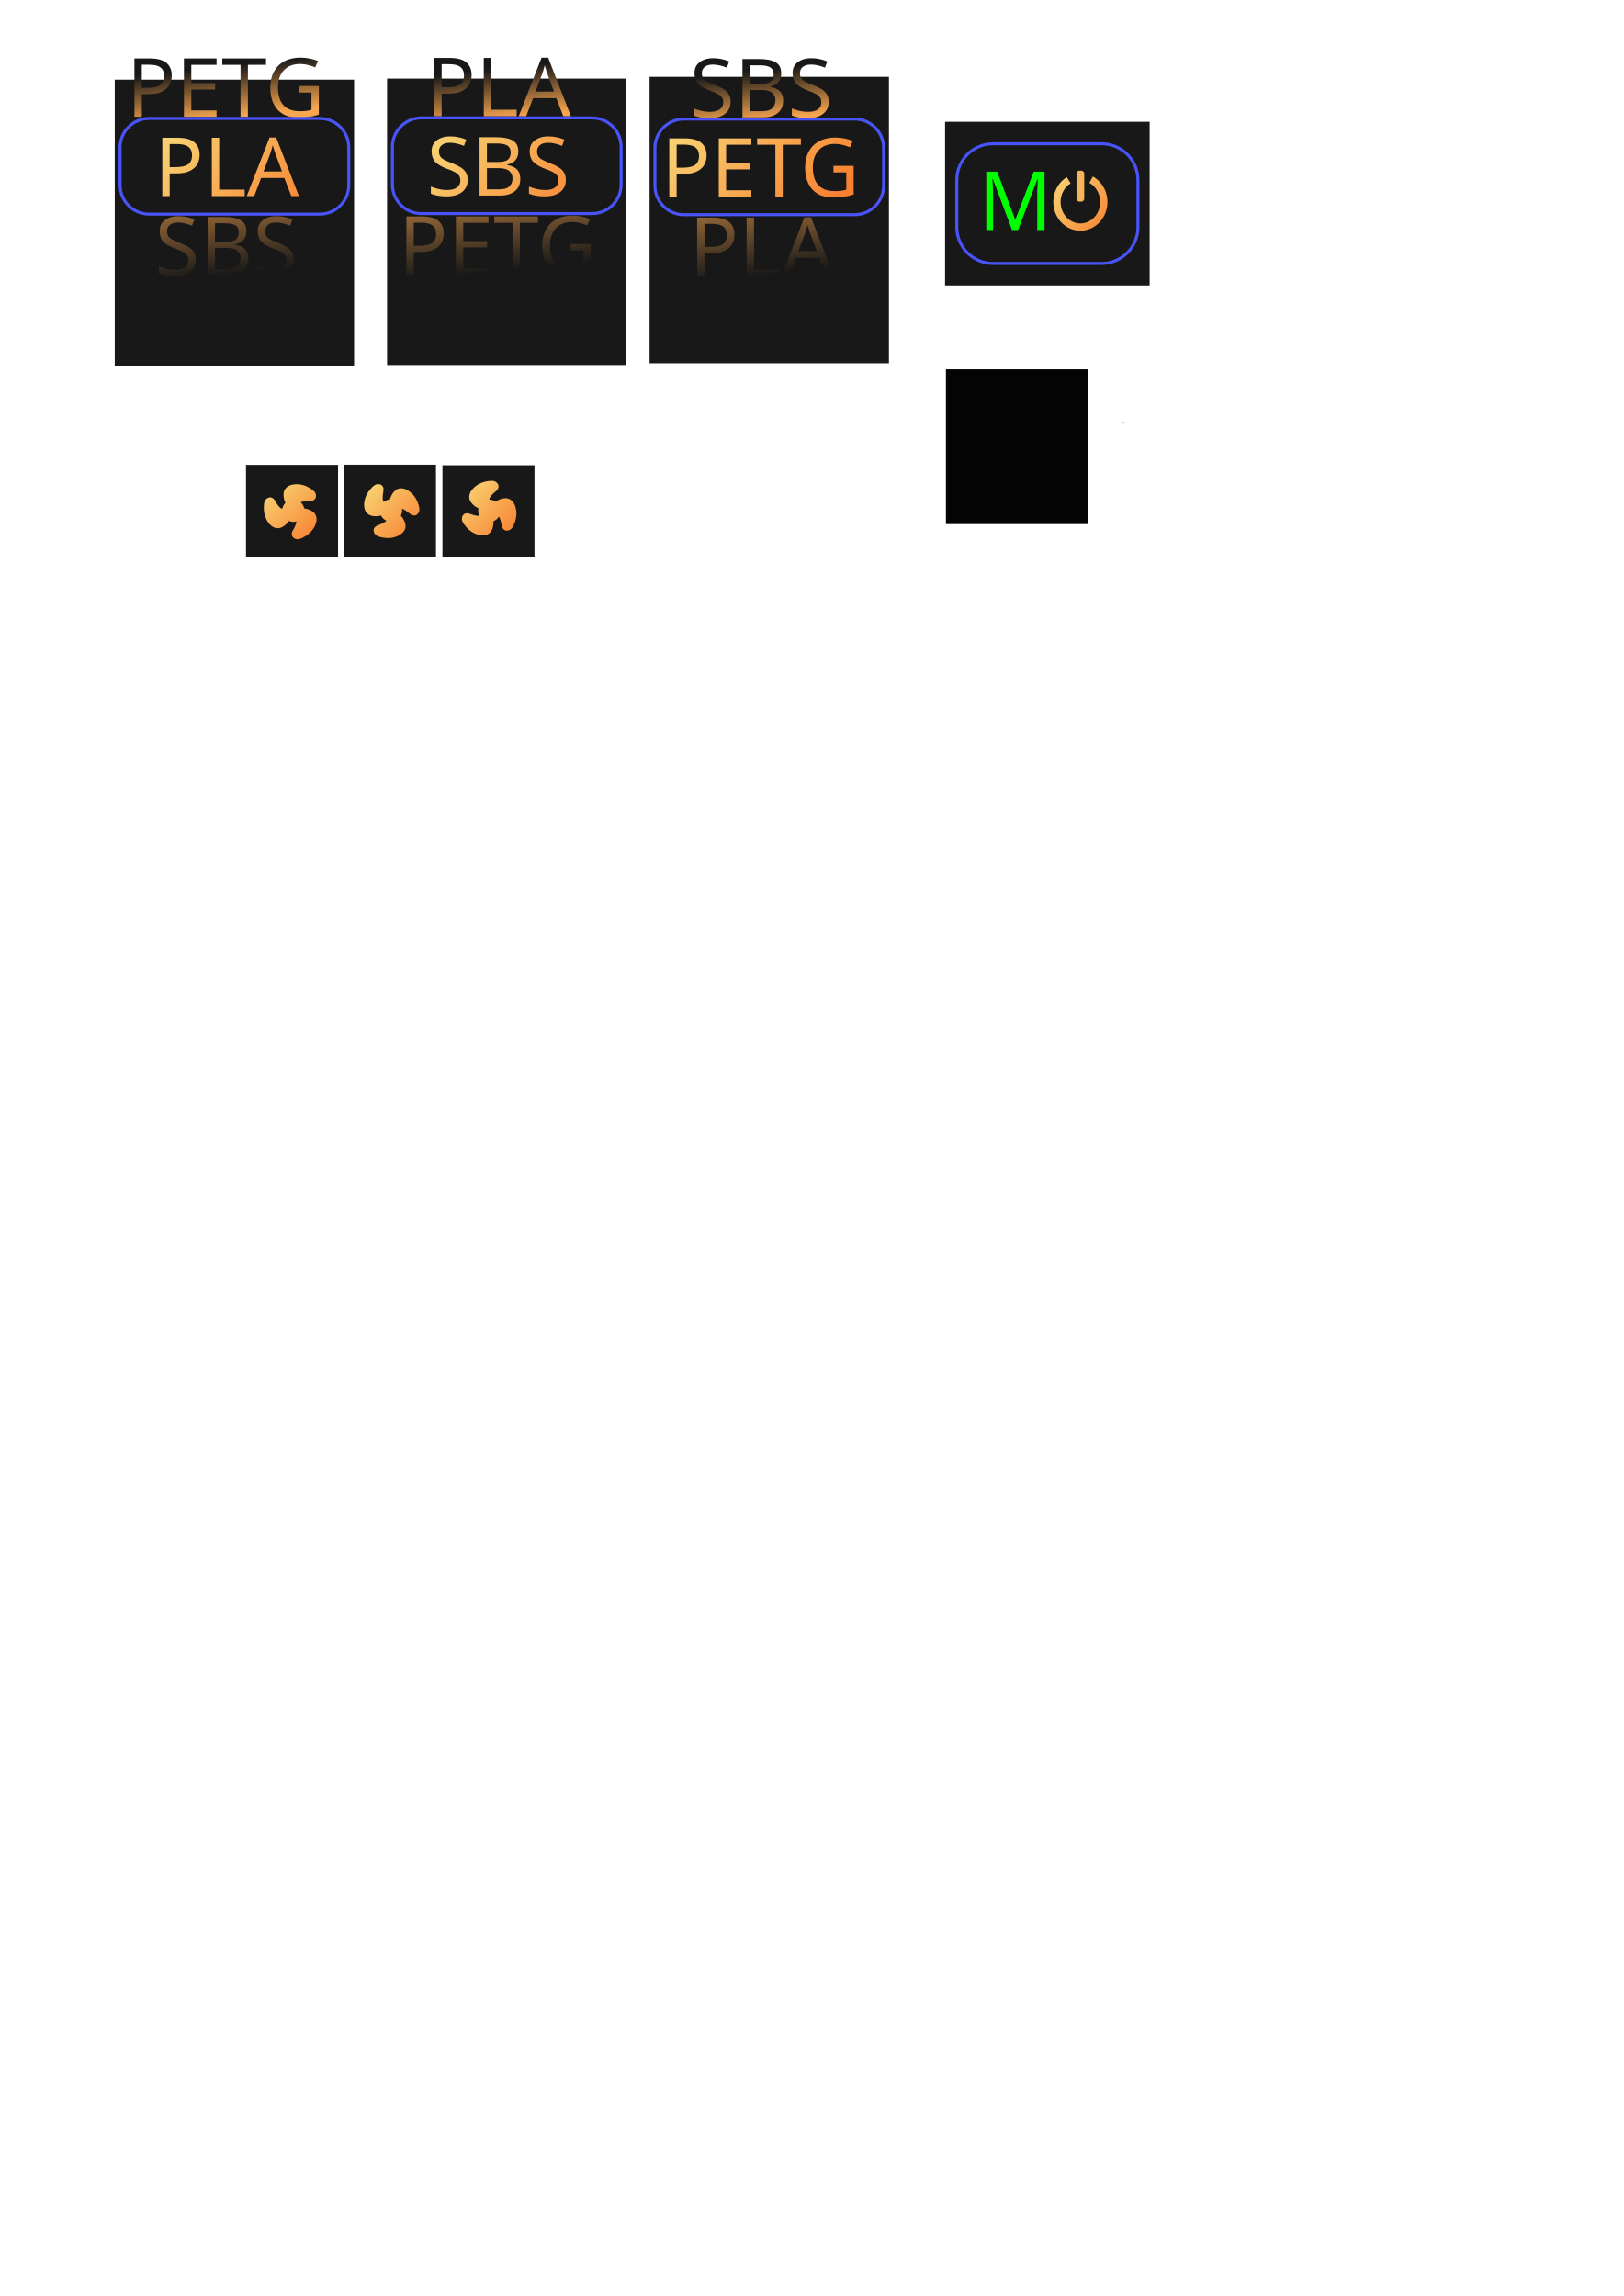
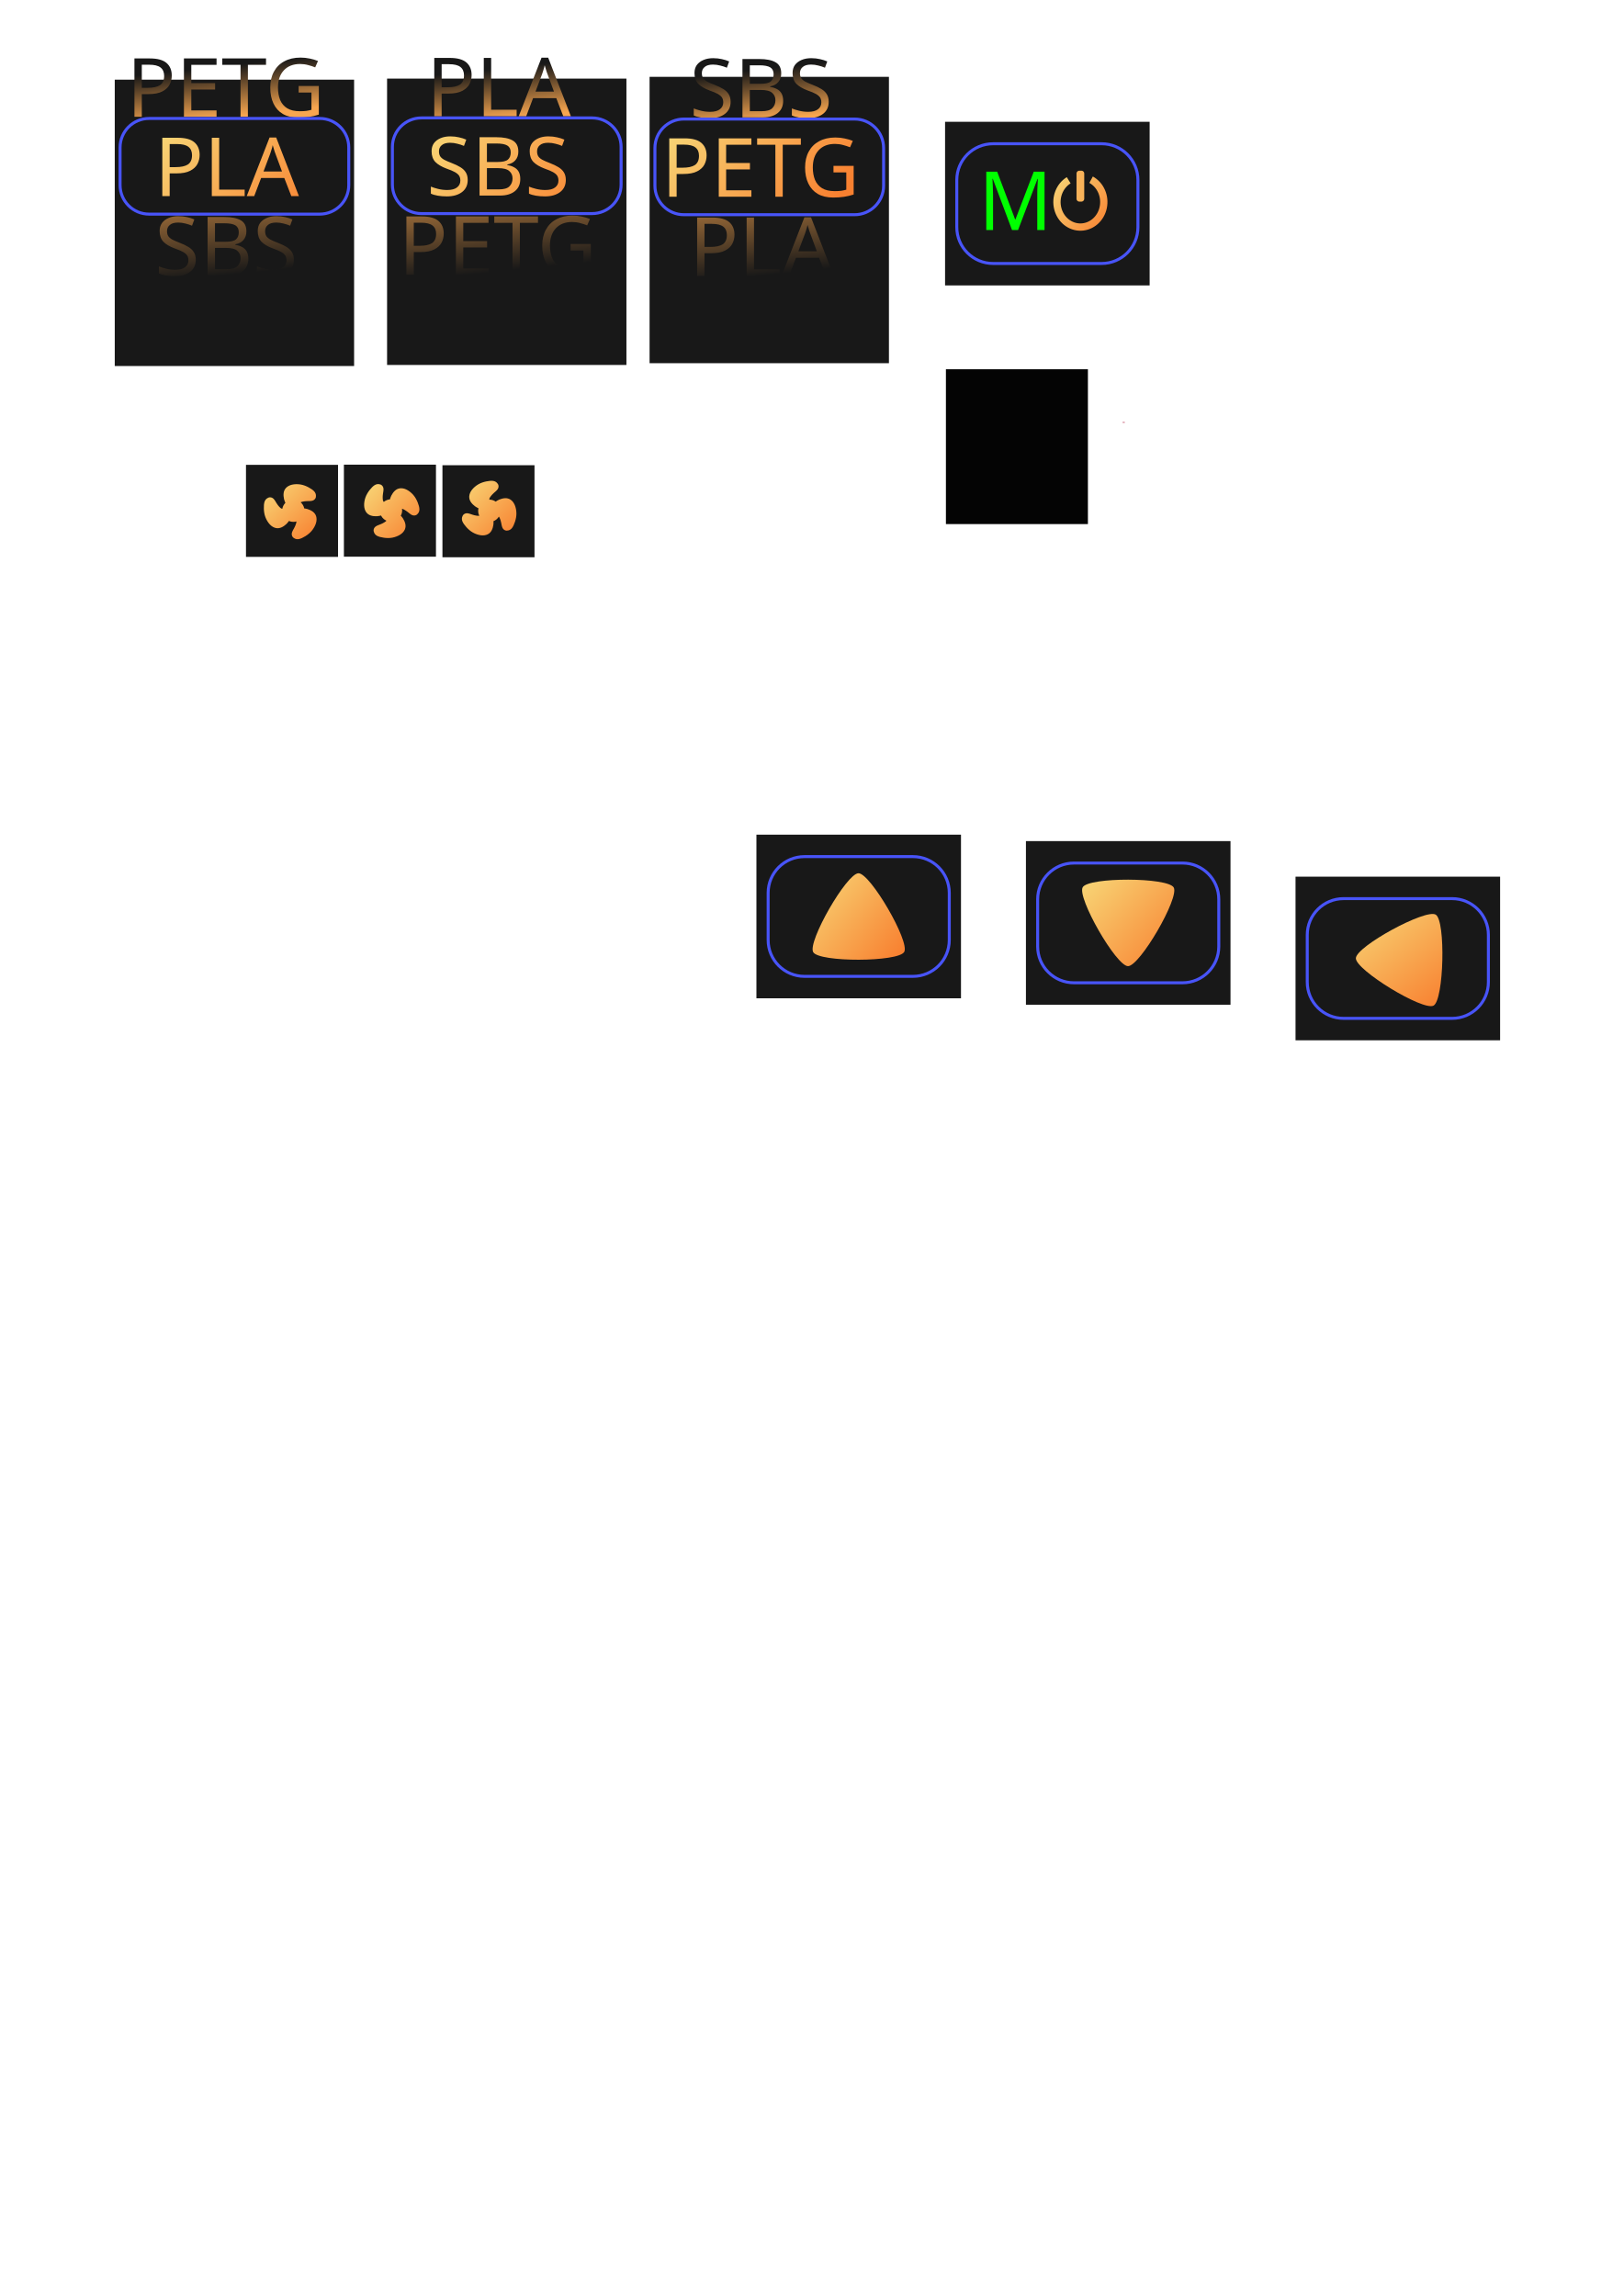
<svg xmlns="http://www.w3.org/2000/svg" xmlns:xlink="http://www.w3.org/1999/xlink" width="210mm" height="297mm" viewBox="0 0 210 297" version="1.1" id="svg3641">
  <defs id="defs3635">
    <linearGradient id="linearGradient4365">
      <stop style="stop-color:#f8a64f;stop-opacity:1" offset="0" id="stop4361" />
      <stop style="stop-color:#181818;stop-opacity:1" offset="1" id="stop4363" />
    </linearGradient>
    <linearGradient xlink:href="#linearGradient853-5-0" id="linearGradient4268" gradientUnits="userSpaceOnUse" gradientTransform="matrix(0.8158387,0,0,0.8967667,5.120634,29.82426)" x1="8.461" y1="282.228" x2="17.077" y2="289.934" />
    <linearGradient id="linearGradient853-5-0">
      <stop style="stop-color:#f8d878;stop-opacity:1" offset="0" id="stop849" />
      <stop style="stop-color:#f88030;stop-opacity:1" offset="1" id="stop851" />
    </linearGradient>
    <linearGradient xlink:href="#linearGradient853-5-0" id="linearGradient4265" x1="23.245" y1="15.141" x2="40.373" y2="29.976" gradientUnits="userSpaceOnUse" gradientTransform="translate(-1.300744,6.269837)" />
    <linearGradient xlink:href="#linearGradient4365" id="linearGradient4265-0-8" x1="33.734" y1="25.724" x2="33.002" y2="19.11" gradientUnits="userSpaceOnUse" gradientTransform="translate(-4.905175,-3.990505)" />
    <linearGradient xlink:href="#linearGradient4365" id="linearGradient4371" gradientUnits="userSpaceOnUse" gradientTransform="translate(-1.254236,16.51985)" x1="28.631" y1="10.038" x2="30.262" y2="25.63" />
    <linearGradient xlink:href="#linearGradient853-5-0" id="linearGradient4526" gradientUnits="userSpaceOnUse" gradientTransform="translate(-1.300744,6.269837)" x1="23.245" y1="15.141" x2="40.373" y2="29.976" />
    <linearGradient xlink:href="#linearGradient4365" id="linearGradient4528" gradientUnits="userSpaceOnUse" gradientTransform="translate(30.26925,16.38149)" x1="28.631" y1="10.038" x2="30.262" y2="25.63" />
    <linearGradient xlink:href="#linearGradient4365" id="linearGradient4530" gradientUnits="userSpaceOnUse" gradientTransform="translate(-1.347252,-3.990505)" x1="33.734" y1="25.724" x2="33.002" y2="19.11" />
    <linearGradient xlink:href="#linearGradient853-5-0" id="linearGradient4671" gradientUnits="userSpaceOnUse" gradientTransform="translate(-4.905175,6.269837)" x1="23.245" y1="15.141" x2="40.373" y2="29.976" />
    <linearGradient xlink:href="#linearGradient4365" id="linearGradient4673" gradientUnits="userSpaceOnUse" gradientTransform="translate(-1.300744,16.51985)" x1="28.631" y1="10.038" x2="30.262" y2="25.63" />
    <linearGradient xlink:href="#linearGradient4365" id="linearGradient4675" gradientUnits="userSpaceOnUse" gradientTransform="translate(-1.254235,-3.990505)" x1="33.734" y1="25.724" x2="33.002" y2="19.11" />
    <linearGradient xlink:href="#linearGradient853-5-0" id="linearGradient4700" gradientUnits="userSpaceOnUse" gradientTransform="translate(-4.905175,6.269837)" x1="23.245" y1="15.141" x2="40.373" y2="29.976" />
    <filter style="color-interpolation-filters:sRGB" id="filter9744" x="-0.029" width="1.057" y="-0.021" height="1.041">
      <feGaussianBlur stdDeviation="0.063" id="feGaussianBlur9746" />
    </filter>
    <clipPath clipPathUnits="userSpaceOnUse" id="clipPath9785">
      <rect clip-path="none" y="45.885" x="127.04" height="7.303" width="5.278" id="rect9787" style="fill:#d58798;fill-opacity:0.984;fill-rule:evenodd;stroke:none;stroke-width:1.165;stroke-linejoin:round;stroke-miterlimit:4;stroke-dasharray:none;stroke-dashoffset:0;stroke-opacity:1;filter:url(#filter9744)" />
    </clipPath>
    <linearGradient xlink:href="#linearGradient853-5-0" id="linearGradient9789" gradientUnits="userSpaceOnUse" gradientTransform="translate(33.92019,6.131476)" x1="23.245" y1="15.141" x2="40.373" y2="29.976" />
    <linearGradient xlink:href="#linearGradient4365" id="linearGradient9791" gradientUnits="userSpaceOnUse" gradientTransform="translate(33.87368,-4.128866)" x1="33.734" y1="25.724" x2="33.002" y2="19.11" />
    <linearGradient xlink:href="#linearGradient853-5-0" id="linearGradient9851" gradientUnits="userSpaceOnUse" gradientTransform="translate(-1.300744,6.269837)" x1="23.245" y1="15.141" x2="40.373" y2="29.976" />
    <linearGradient xlink:href="#linearGradient4365" id="linearGradient9853" gradientUnits="userSpaceOnUse" gradientTransform="translate(-1.254236,16.51985)" x1="28.631" y1="10.038" x2="30.262" y2="25.63" />
    <linearGradient xlink:href="#linearGradient4365" id="linearGradient9855" gradientUnits="userSpaceOnUse" gradientTransform="translate(-4.905175,-3.990505)" x1="33.734" y1="25.724" x2="33.002" y2="19.11" />
    <linearGradient xlink:href="#linearGradient853-5-0" id="linearGradient1686" gradientUnits="userSpaceOnUse" x1="55.229" y1="46.296" x2="62.791" y2="54.168" gradientTransform="translate(-20.82812,9.061051)" />
    <linearGradient xlink:href="#linearGradient853-5-0" id="linearGradient1705" x1="188.165" y1="196.727" x2="213.369" y2="222.961" gradientUnits="userSpaceOnUse" gradientTransform="matrix(0.3000624,0,0,0.3000624,-22.06054,-3.673123)" />
    <linearGradient xlink:href="#linearGradient853-5-0" id="linearGradient1708" gradientUnits="userSpaceOnUse" gradientTransform="matrix(0.2645833,0,0,0.2645833,-15.89451,10.52524)" x1="188.165" y1="196.727" x2="213.369" y2="222.961" />
    <linearGradient xlink:href="#linearGradient853-5-0" id="linearGradient1710" gradientUnits="userSpaceOnUse" gradientTransform="matrix(0.8817609,0,0,0.8817609,-14.8078,21.75374)" x1="55.229" y1="46.296" x2="62.791" y2="54.168" />
    <linearGradient xlink:href="#linearGradient853-5-0" id="linearGradient1708-1" gradientUnits="userSpaceOnUse" gradientTransform="matrix(0.2026826,0.1700709,-0.1700709,0.2026826,45.10134,-10.94266)" x1="184.581" y1="207.761" x2="221.41" y2="210.863" />
    <linearGradient xlink:href="#linearGradient853-5-0" id="linearGradient1710-8" gradientUnits="userSpaceOnUse" gradientTransform="matrix(0.675468,0.566785,-0.566785,0.675468,38.71627,-1.642605)" x1="54.153" y1="49.607" x2="65.204" y2="50.538" />
    <linearGradient xlink:href="#linearGradient853-5-0" id="linearGradient1854" gradientUnits="userSpaceOnUse" gradientTransform="matrix(0.2026826,0.1700709,-0.1700709,0.2026826,45.15709,-10.81884)" x1="183.794" y1="207.886" x2="221.62" y2="210.687" />
    <linearGradient xlink:href="#linearGradient853-5-0" id="linearGradient1856" gradientUnits="userSpaceOnUse" gradientTransform="matrix(0.675468,0.566785,-0.566785,0.675468,38.77201,-1.518795)" x1="53.917" y1="49.645" x2="65.267" y2="50.485" />
    <linearGradient xlink:href="#linearGradient853-5-0" id="linearGradient1854-0" gradientUnits="userSpaceOnUse" gradientTransform="matrix(0.04594441,0.2605637,-0.2605637,0.04594441,108.5424,3.726827)" x1="185.675" y1="220.291" x2="216.428" y2="198.526" />
    <linearGradient xlink:href="#linearGradient853-5-0" id="linearGradient1856-8" gradientUnits="userSpaceOnUse" gradientTransform="matrix(0.1531162,0.8683649,-0.8683649,0.1531162,97.67321,6.746828)" x1="54.482" y1="53.367" x2="63.71" y2="46.836" />
+     <linearGradient xlink:href="#linearGradient853-5-0" id="linearGradient2012" x1="104.535" y1="112.826" x2="116.946" y2="123.136" gradientUnits="userSpaceOnUse" />
+     <linearGradient xlink:href="#linearGradient853-5-0" id="linearGradient2051" gradientUnits="userSpaceOnUse" x1="104.74" y1="124.38" x2="117.253" y2="112.808" />
+     <linearGradient xlink:href="#linearGradient853-5-0" id="linearGradient2051-7" gradientUnits="userSpaceOnUse" x1="108.749" y1="129.309" x2="111.477" y2="112.275" />
+     <linearGradient xlink:href="#linearGradient853-5-0" id="linearGradient2091" gradientUnits="userSpaceOnUse" x1="108.749" y1="129.309" x2="111.477" y2="112.275" />
  </defs>
  <g id="layer1">
    <g id="g4539" transform="translate(69.12339,3.181411)">
      <rect y="12.573" x="53.106" height="21.167" width="26.458" id="rect835" style="fill:#181818;fill-opacity:1;fill-rule:evenodd;stroke:none;stroke-width:0.159;stroke-linejoin:round;stroke-miterlimit:4;stroke-dasharray:none;stroke-dashoffset:0;stroke-opacity:1" />
      <rect ry="4.697" y="15.412" x="54.622" height="15.489" width="23.427" id="rect837" style="fill:none;fill-opacity:1;fill-rule:evenodd;stroke:#4854f8;stroke-width:0.386;stroke-linejoin:round;stroke-miterlimit:4;stroke-dasharray:none;stroke-dashoffset:0;stroke-opacity:1" />
      <text id="text4260" y="26.571" x="57.407" style="font-style:normal;font-weight:normal;font-size:10.583px;line-height:125%;font-family:sans-serif;letter-spacing:0px;word-spacing:0px;fill:#00ff00;fill-opacity:1;stroke:none;stroke-width:0.265px;stroke-linecap:butt;stroke-linejoin:miter;stroke-opacity:1" xml:space="preserve">
        <tspan style="fill:#00ff00;fill-opacity:1;stroke-width:0.265px" y="26.571" x="57.407" id="tspan4258">M</tspan>
      </text>
      <g transform="translate(55.10566,-263.2604)" id="g4266">
        <path style="fill:#181818;fill-opacity:1;fill-rule:evenodd;stroke:url(#linearGradient4268);stroke-width:0.943;stroke-linejoin:round;stroke-miterlimit:4;stroke-dasharray:none;stroke-dashoffset:0;stroke-opacity:1" id="path3613" d="m 16.886,283.323 a 3.029,3.244 0 0 1 1.568,3.611 3.029,3.244 0 0 1 -2.881,2.518 3.029,3.244 0 0 1 -2.989,-2.369 3.029,3.244 0 0 1 1.407,-3.686" />
        <rect style="fill:#181818;fill-opacity:1;fill-rule:evenodd;stroke:#f8b259;stroke-width:0.733;stroke-linejoin:round;stroke-miterlimit:4;stroke-dasharray:none;stroke-dashoffset:0;stroke-opacity:1" id="rect4262" width="0.267" height="3.267" x="15.367" y="282.524" />
      </g>
    </g>
    <rect style="fill:#181818;fill-opacity:1;fill-rule:evenodd;stroke:none;stroke-width:0.682;stroke-linejoin:round;stroke-miterlimit:4;stroke-dasharray:none;stroke-dashoffset:0;stroke-opacity:1" id="rect4186" width="30.956" height="37.042" x="14.841" y="10.305" ry="0" />
    <g id="g9872" transform="translate(0,-6.514447)">
      <text id="text4200" y="31.883" x="19.96" style="font-style:normal;font-weight:normal;font-size:10.583px;line-height:125%;font-family:sans-serif;letter-spacing:0px;word-spacing:0px;fill:url(#linearGradient9851);fill-opacity:1;stroke:none;stroke-width:0.265px;stroke-linecap:butt;stroke-linejoin:miter;stroke-opacity:1" xml:space="preserve">
        <tspan style="fill:url(#linearGradient9851);fill-opacity:1;stroke-width:0.265px" y="31.883" x="19.96" id="tspan4198">PLA</tspan>
      </text>
      <text id="text4200-6" y="42.133" x="20.007" style="font-style:normal;font-weight:normal;font-size:10.583px;line-height:125%;font-family:sans-serif;letter-spacing:0px;word-spacing:0px;fill:url(#linearGradient9853);fill-opacity:1;stroke:none;stroke-width:0.265px;stroke-linecap:butt;stroke-linejoin:miter;stroke-opacity:1" xml:space="preserve">
        <tspan style="fill:url(#linearGradient9853);fill-opacity:1;stroke-width:0.265px" y="42.133" x="20.007" id="tspan4198-3">SBS</tspan>
      </text>
      <text id="text4200-6-1" y="21.623" x="16.356" style="font-style:normal;font-weight:normal;font-size:10.583px;line-height:125%;font-family:sans-serif;letter-spacing:0px;word-spacing:0px;fill:url(#linearGradient9855);fill-opacity:1;stroke:none;stroke-width:0.265px;stroke-linecap:butt;stroke-linejoin:miter;stroke-opacity:1" xml:space="preserve">
        <tspan style="fill:url(#linearGradient9855);fill-opacity:1;stroke-width:0.265px" y="21.623" x="16.356" id="tspan4198-3-1">PETG</tspan>
      </text>
      <rect ry="3.753" y="21.838" x="15.53" height="12.375" width="29.578" id="rect837-3" style="fill:none;fill-opacity:1;fill-rule:evenodd;stroke:#4854f8;stroke-width:0.388;stroke-linejoin:round;stroke-miterlimit:4;stroke-dasharray:none;stroke-dashoffset:0;stroke-opacity:1" />
    </g>
    <rect style="fill:#181818;fill-opacity:1;fill-rule:evenodd;stroke:none;stroke-width:0.682;stroke-linejoin:round;stroke-miterlimit:4;stroke-dasharray:none;stroke-dashoffset:0;stroke-opacity:1" id="rect4186-5" width="30.956" height="37.042" x="50.062" y="10.167" ry="0" />
    <g id="g9849" transform="translate(-1.9073486e-6,-6.445848)">
      <text id="text4200-0" y="31.745" x="55.181" style="font-style:normal;font-weight:normal;font-size:10.583px;line-height:125%;font-family:sans-serif;letter-spacing:0px;word-spacing:0px;fill:url(#linearGradient9789);fill-opacity:1;stroke:none;stroke-width:0.265px;stroke-linecap:butt;stroke-linejoin:miter;stroke-opacity:1" xml:space="preserve">
        <tspan style="fill:url(#linearGradient9789);fill-opacity:1;stroke-width:0.265px" y="31.745" x="55.181" id="tspan4198-8">SBS</tspan>
      </text>
      <text id="text4200-6-3" y="41.995" x="51.53" style="font-style:normal;font-weight:normal;font-size:10.583px;line-height:125%;font-family:sans-serif;letter-spacing:0px;word-spacing:0px;fill:url(#linearGradient4528);fill-opacity:1;stroke:none;stroke-width:0.265px;stroke-linecap:butt;stroke-linejoin:miter;stroke-opacity:1" xml:space="preserve">
        <tspan style="fill:url(#linearGradient4528);fill-opacity:1;stroke-width:0.265px" y="41.995" x="51.53" id="tspan4198-3-5">PETG</tspan>
      </text>
      <text id="text4200-6-1-6" y="21.484" x="55.135" style="font-style:normal;font-weight:normal;font-size:10.583px;line-height:125%;font-family:sans-serif;letter-spacing:0px;word-spacing:0px;fill:url(#linearGradient9791);fill-opacity:1;stroke:none;stroke-width:0.265px;stroke-linecap:butt;stroke-linejoin:miter;stroke-opacity:1" xml:space="preserve">
        <tspan style="fill:url(#linearGradient9791);fill-opacity:1;stroke-width:0.265px" y="21.484" x="55.135" id="tspan4198-3-1-5">PLA</tspan>
      </text>
      <rect ry="3.753" y="21.699" x="50.751" height="12.375" width="29.578" id="rect837-3-9" style="fill:none;fill-opacity:1;fill-rule:evenodd;stroke:#4854f8;stroke-width:0.388;stroke-linejoin:round;stroke-miterlimit:4;stroke-dasharray:none;stroke-dashoffset:0;stroke-opacity:1" />
    </g>
    <rect mask="none" style="fill:#181818;fill-opacity:1;fill-rule:evenodd;stroke:none;stroke-width:0.682;stroke-linejoin:round;stroke-miterlimit:4;stroke-dasharray:none;stroke-dashoffset:0;stroke-opacity:1" id="petg" width="30.956" height="37.042" x="84.013" y="9.939" ry="0" />
    <g mask="none" transform="translate(69.17244,-6.439516)" id="g4694">
      <text id="text4200-0-6" y="31.883" x="16.356" style="font-style:normal;font-weight:normal;font-size:10.583px;line-height:125%;font-family:sans-serif;letter-spacing:0px;word-spacing:0px;fill:url(#linearGradient4700);fill-opacity:1;stroke:none;stroke-width:0.265px;stroke-linecap:butt;stroke-linejoin:miter;stroke-opacity:1" xml:space="preserve">
        <tspan style="fill:url(#linearGradient4700);fill-opacity:1;stroke-width:0.265px" y="31.883" x="16.356" id="tspan4198-8-5">PETG</tspan>
      </text>
      <text id="text4200-6-3-0" y="42.133" x="19.96" style="font-style:normal;font-weight:normal;font-size:10.583px;line-height:125%;font-family:sans-serif;letter-spacing:0px;word-spacing:0px;fill:url(#linearGradient4673);fill-opacity:1;stroke:none;stroke-width:0.265px;stroke-linecap:butt;stroke-linejoin:miter;stroke-opacity:1" xml:space="preserve">
        <tspan style="fill:url(#linearGradient4673);fill-opacity:1;stroke-width:0.265px" y="42.133" x="19.96" id="tspan4198-3-5-8">PLA</tspan>
      </text>
      <text id="text4200-6-1-6-1" y="21.623" x="20.007" style="font-style:normal;font-weight:normal;font-size:10.583px;line-height:125%;font-family:sans-serif;letter-spacing:0px;word-spacing:0px;fill:url(#linearGradient4675);fill-opacity:1;stroke:none;stroke-width:0.265px;stroke-linecap:butt;stroke-linejoin:miter;stroke-opacity:1" xml:space="preserve">
        <tspan style="fill:url(#linearGradient4675);fill-opacity:1;stroke-width:0.265px" y="21.623" x="20.007" id="tspan4198-3-1-5-2">SBS</tspan>
      </text>
      <rect ry="3.753" y="21.838" x="15.53" height="12.375" width="29.578" id="rect837-3-9-2" style="fill:none;fill-opacity:1;fill-rule:evenodd;stroke:#4854f8;stroke-width:0.388;stroke-linejoin:round;stroke-miterlimit:4;stroke-dasharray:none;stroke-dashoffset:0;stroke-opacity:1" />
    </g>
    <g id="g9771">
      <g transform="translate(2.458363)" clip-path="none" id="g9736">
        <g id="g9734">
          <rect style="fill:#000000;fill-opacity:0.984;fill-rule:evenodd;stroke:none;stroke-width:1.165;stroke-linejoin:round;stroke-miterlimit:4;stroke-dasharray:none;stroke-dashoffset:0;stroke-opacity:1" id="rect9731" width="18.365" height="20.028" x="119.881" y="47.765" />
        </g>
      </g>
      <rect y="54.562" x="145.188" height="0.145" width="0.289" id="rect9759" style="fill:#d58798;fill-opacity:0.984;fill-rule:evenodd;stroke:none;stroke-width:1.165;stroke-linejoin:round;stroke-miterlimit:4;stroke-dasharray:none;stroke-dashoffset:0;stroke-opacity:1" />
    </g>
    <g id="fan_state0" transform="translate(0.2892192,0.1446096)">
      <rect ry="0" y="59.985" x="31.525" height="11.906" width="11.906" id="rect1507" style="fill:#181818;fill-opacity:1;fill-rule:evenodd;stroke:none;stroke-width:1.165;stroke-linejoin:round;stroke-miterlimit:4;stroke-dasharray:none;stroke-dashoffset:0;stroke-opacity:1" />
      <path style="fill:url(#linearGradient1708);fill-opacity:1;fill-rule:evenodd;stroke:url(#linearGradient1710);stroke-width:0.026;stroke-linecap:butt;stroke-linejoin:miter;stroke-miterlimit:4;stroke-dasharray:none;stroke-opacity:0" d="m 38.02,62.487 c -0.193,0.004 -0.381,0.026 -0.549,0.066 -0.336,0.08 -0.593,0.231 -0.769,0.418 -0.177,0.187 -0.273,0.41 -0.307,0.666 -0.034,0.256 -0.004,0.547 0.05,0.776 0.055,0.229 0.135,0.397 0.175,0.481 6.72e-4,0.001 0.003,0.004 0.003,0.005 a 1.446,1.446 0 0 0 -0.398,0.767 c -0.02,-0.003 -0.041,-0.004 -0.059,-0.009 -0.148,-0.041 -0.268,-0.165 -0.377,-0.291 -0.109,-0.126 -0.208,-0.254 -0.318,-0.433 -0.111,-0.179 -0.233,-0.408 -0.376,-0.55 -0.142,-0.141 -0.303,-0.194 -0.446,-0.196 -0.143,-0.003 -0.266,0.044 -0.392,0.132 -0.127,0.088 -0.256,0.216 -0.333,0.445 -0.077,0.229 -0.101,0.557 -0.088,0.902 0.012,0.345 0.06,0.705 0.192,1.064 0.132,0.359 0.347,0.714 0.584,0.966 0.237,0.251 0.497,0.398 0.747,0.457 0.25,0.059 0.492,0.032 0.731,-0.067 0.239,-0.099 0.475,-0.27 0.646,-0.431 0.171,-0.162 0.277,-0.315 0.33,-0.392 0.003,-0.004 0.007,-0.014 0.01,-0.018 a 1.446,1.446 0 0 0 0.573,0.119 1.446,1.446 0 0 0 0.402,-0.058 c 0.001,0.118 -0.036,0.243 -0.078,0.363 -0.055,0.158 -0.116,0.307 -0.216,0.492 -0.1,0.185 -0.237,0.406 -0.288,0.6 -0.051,0.194 -0.016,0.359 0.053,0.484 0.069,0.125 0.171,0.208 0.311,0.274 0.139,0.066 0.315,0.114 0.551,0.066 0.236,-0.048 0.533,-0.192 0.826,-0.375 0.292,-0.183 0.58,-0.404 0.825,-0.698 0.245,-0.294 0.445,-0.658 0.544,-0.989 0.099,-0.331 0.096,-0.629 0.023,-0.875 -0.074,-0.247 -0.219,-0.442 -0.424,-0.599 -0.205,-0.157 -0.471,-0.277 -0.697,-0.345 -0.178,-0.053 -0.317,-0.07 -0.419,-0.08 a 1.446,1.446 0 0 0 -0.466,-0.796 c 0.093,-0.044 0.199,-0.071 0.305,-0.091 0.164,-0.032 0.323,-0.053 0.534,-0.059 0.21,-0.006 0.47,0.003 0.664,-0.05 0.194,-0.053 0.32,-0.166 0.393,-0.288 0.074,-0.122 0.094,-0.252 0.082,-0.406 -0.013,-0.154 -0.059,-0.33 -0.219,-0.511 -0.16,-0.181 -0.433,-0.366 -0.737,-0.528 -0.305,-0.162 -0.64,-0.3 -1.018,-0.365 -0.189,-0.033 -0.387,-0.047 -0.58,-0.043 z" id="path1622" />
    </g>
    <rect style="fill:#181818;fill-opacity:1;fill-rule:evenodd;stroke:none;stroke-width:1.165;stroke-linejoin:round;stroke-miterlimit:4;stroke-dasharray:none;stroke-dashoffset:0;stroke-opacity:1" id="fan_state1" width="11.906" height="11.906" x="44.479" y="60.105" ry="0" />
    <path id="path1622-3" d="m 53.057,63.642 c -0.15,-0.121 -0.308,-0.225 -0.463,-0.302 -0.309,-0.155 -0.603,-0.204 -0.858,-0.174 -0.256,0.03 -0.473,0.138 -0.663,0.313 -0.191,0.175 -0.355,0.416 -0.461,0.627 -0.105,0.211 -0.152,0.391 -0.175,0.481 -3.85e-4,0.002 -5.27e-4,0.004 -9.68e-4,0.006 a 1.446,1.446 0 0 0 -0.798,0.332 c -0.013,-0.015 -0.029,-0.029 -0.04,-0.045 -0.087,-0.127 -0.099,-0.299 -0.102,-0.466 -0.003,-0.167 0.004,-0.328 0.035,-0.536 0.03,-0.208 0.084,-0.463 0.066,-0.663 -0.018,-0.2 -0.108,-0.343 -0.215,-0.437 -0.107,-0.094 -0.232,-0.137 -0.385,-0.151 -0.153,-0.014 -0.335,10e-4 -0.541,0.127 -0.206,0.126 -0.435,0.362 -0.648,0.634 -0.212,0.272 -0.407,0.579 -0.537,0.939 -0.13,0.36 -0.194,0.77 -0.173,1.115 0.02,0.345 0.125,0.624 0.278,0.831 0.153,0.206 0.356,0.341 0.603,0.418 0.247,0.078 0.537,0.099 0.773,0.085 0.235,-0.014 0.415,-0.063 0.504,-0.088 0.005,-0.001 0.014,-0.006 0.019,-0.007 a 1.446,1.446 0 0 0 0.362,0.459 1.446,1.446 0 0 0 0.345,0.214 c -0.075,0.092 -0.184,0.163 -0.293,0.228 -0.143,0.086 -0.286,0.16 -0.482,0.238 -0.196,0.078 -0.443,0.159 -0.607,0.275 -0.164,0.116 -0.243,0.265 -0.27,0.405 -0.027,0.14 -0.003,0.27 0.062,0.409 0.064,0.14 0.168,0.29 0.38,0.405 0.212,0.115 0.532,0.196 0.874,0.243 0.342,0.048 0.704,0.063 1.081,-0.004 0.377,-0.068 0.764,-0.218 1.053,-0.408 0.289,-0.19 0.478,-0.42 0.58,-0.656 0.102,-0.236 0.116,-0.479 0.06,-0.731 -0.056,-0.252 -0.182,-0.515 -0.312,-0.712 -0.102,-0.155 -0.198,-0.257 -0.27,-0.331 a 1.446,1.446 0 0 0 0.155,-0.909 c 0.099,0.026 0.198,0.073 0.292,0.126 0.146,0.081 0.282,0.168 0.447,0.298 0.165,0.13 0.359,0.304 0.541,0.388 0.182,0.084 0.352,0.078 0.487,0.032 0.135,-0.046 0.234,-0.133 0.323,-0.258 0.089,-0.126 0.167,-0.291 0.161,-0.532 -0.006,-0.241 -0.096,-0.558 -0.226,-0.878 C 53.889,64.662 53.721,64.341 53.474,64.048 53.35,63.902 53.208,63.763 53.057,63.642 Z" style="fill:url(#linearGradient1854);fill-opacity:1;fill-rule:evenodd;stroke:url(#linearGradient1856);stroke-width:0.026;stroke-linecap:butt;stroke-linejoin:miter;stroke-miterlimit:4;stroke-dasharray:none;stroke-opacity:0" />
    <rect style="fill:#181818;fill-opacity:1;fill-rule:evenodd;stroke:none;stroke-width:1.165;stroke-linejoin:round;stroke-miterlimit:4;stroke-dasharray:none;stroke-dashoffset:0;stroke-opacity:1" id="fan_state2" width="11.906" height="11.906" x="57.223" y="60.178" ry="0" />
    <path id="path1622-3-1" d="m 66.732,65.845 c -0.037,-0.189 -0.092,-0.37 -0.16,-0.529 -0.137,-0.317 -0.33,-0.544 -0.545,-0.685 -0.215,-0.142 -0.451,-0.198 -0.709,-0.187 -0.258,0.011 -0.54,0.091 -0.756,0.184 -0.216,0.094 -0.368,0.202 -0.443,0.256 -0.001,8.94e-4 -0.003,0.003 -0.005,0.004 A 1.446,1.446 0 0 0 63.289,64.63 c -6.86e-4,-0.02 -0.004,-0.041 -0.002,-0.06 0.015,-0.153 0.116,-0.292 0.222,-0.422 0.105,-0.13 0.214,-0.249 0.371,-0.389 0.157,-0.14 0.362,-0.301 0.476,-0.465 0.115,-0.165 0.138,-0.332 0.116,-0.473 -0.022,-0.141 -0.089,-0.254 -0.198,-0.363 -0.108,-0.109 -0.257,-0.215 -0.496,-0.25 -0.238,-0.036 -0.566,-0.002 -0.904,0.07 -0.337,0.072 -0.684,0.182 -1.014,0.374 -0.331,0.192 -0.643,0.465 -0.85,0.743 -0.206,0.277 -0.306,0.558 -0.321,0.815 -0.015,0.257 0.054,0.49 0.193,0.708 0.139,0.218 0.348,0.421 0.537,0.562 0.189,0.14 0.358,0.218 0.443,0.257 0.005,0.002 0.015,0.005 0.019,0.007 a 1.446,1.446 0 0 0 -0.018,0.585 1.446,1.446 0 0 0 0.127,0.386 c -0.116,0.022 -0.246,0.007 -0.371,-0.013 -0.165,-0.026 -0.322,-0.061 -0.522,-0.127 -0.2,-0.066 -0.441,-0.163 -0.641,-0.18 -0.2,-0.017 -0.357,0.047 -0.468,0.137 -0.111,0.09 -0.175,0.205 -0.216,0.353 -0.041,0.149 -0.058,0.33 0.031,0.554 0.088,0.224 0.282,0.492 0.513,0.748 0.231,0.256 0.499,0.501 0.831,0.692 0.332,0.19 0.725,0.324 1.069,0.364 0.343,0.04 0.636,-0.014 0.866,-0.13 0.23,-0.115 0.397,-0.292 0.516,-0.521 0.119,-0.229 0.191,-0.512 0.218,-0.746 0.021,-0.185 0.014,-0.324 0.006,-0.427 a 1.446,1.446 0 0 0 0.703,-0.597 c 0.059,0.083 0.104,0.183 0.143,0.284 0.06,0.156 0.108,0.309 0.151,0.515 0.043,0.206 0.079,0.464 0.165,0.645 0.086,0.182 0.219,0.286 0.352,0.337 0.133,0.051 0.265,0.049 0.414,0.01 0.149,-0.039 0.315,-0.115 0.465,-0.304 0.15,-0.189 0.285,-0.49 0.392,-0.818 0.106,-0.328 0.184,-0.683 0.183,-1.065 -5.56e-4,-0.191 -0.021,-0.389 -0.058,-0.579 z" style="fill:url(#linearGradient1854-0);fill-opacity:1;fill-rule:evenodd;stroke:url(#linearGradient1856-8);stroke-width:0.026;stroke-linecap:butt;stroke-linejoin:miter;stroke-miterlimit:4;stroke-dasharray:none;stroke-opacity:0" />
+     <g id="g2017">
+       <rect y="107.968" x="97.831" height="21.167" width="26.458" id="rect835-2" style="fill:#181818;fill-opacity:1;fill-rule:evenodd;stroke:none;stroke-width:0.159;stroke-linejoin:round;stroke-miterlimit:4;stroke-dasharray:none;stroke-dashoffset:0;stroke-opacity:1" />
+       <rect ry="4.697" y="110.807" x="99.347" height="15.489" width="23.427" id="rect837-5" style="fill:none;fill-opacity:1;fill-rule:evenodd;stroke:#4854f8;stroke-width:0.386;stroke-linejoin:round;stroke-miterlimit:4;stroke-dasharray:none;stroke-dashoffset:0;stroke-opacity:1" />
+       <path d="m 116.946,123.136 c -0.761,1.327 -11.001,1.355 -11.77,0.032 -0.769,-1.323 4.328,-10.205 5.858,-10.209 1.53,-0.004 6.674,8.85 5.912,10.177 z" id="path2004" style="fill:url(#linearGradient2012);fill-opacity:1;fill-rule:evenodd;stroke:#000000;stroke-width:1.101;stroke-linejoin:round;stroke-miterlimit:4;stroke-dasharray:none;stroke-dashoffset:0;stroke-opacity:0" />
+     </g>
+     <g transform="matrix(1,0,0,-1,34.8569,237.9358)" id="g2017-2">
+       <rect y="107.968" x="97.831" height="21.167" width="26.458" id="rect835-2-1" style="fill:#181818;fill-opacity:1;fill-rule:evenodd;stroke:none;stroke-width:0.159;stroke-linejoin:round;stroke-miterlimit:4;stroke-dasharray:none;stroke-dashoffset:0;stroke-opacity:1" />
+       <rect ry="4.697" y="110.807" x="99.347" height="15.489" width="23.427" id="rect837-5-2" style="fill:none;fill-opacity:1;fill-rule:evenodd;stroke:#4854f8;stroke-width:0.386;stroke-linejoin:round;stroke-miterlimit:4;stroke-dasharray:none;stroke-dashoffset:0;stroke-opacity:1" />
+       <path d="m 116.946,123.136 c -0.761,1.327 -11.001,1.355 -11.77,0.032 -0.769,-1.323 4.328,-10.205 5.858,-10.209 1.53,-0.004 6.674,8.85 5.912,10.177 z" id="path2004-0" style="fill:url(#linearGradient2051);fill-opacity:1;fill-rule:evenodd;stroke:#000000;stroke-width:1.101;stroke-linejoin:round;stroke-miterlimit:4;stroke-dasharray:none;stroke-dashoffset:0;stroke-opacity:0" />
+     </g>
+     <g transform="matrix(1,0,0,-1,69.72566,242.5373)" id="g2017-2-1">
+       <g id="g2089">
+         <rect style="fill:#181818;fill-opacity:1;fill-rule:evenodd;stroke:none;stroke-width:0.159;stroke-linejoin:round;stroke-miterlimit:4;stroke-dasharray:none;stroke-dashoffset:0;stroke-opacity:1" id="rect835-2-1-9" width="26.458" height="21.167" x="97.831" y="107.968" />
+         <rect style="fill:none;fill-opacity:1;fill-rule:evenodd;stroke:#4854f8;stroke-width:0.386;stroke-linejoin:round;stroke-miterlimit:4;stroke-dasharray:none;stroke-dashoffset:0;stroke-opacity:1" id="rect837-5-2-0" width="23.427" height="15.489" x="99.347" y="110.807" ry="4.697" />
+         <path transform="rotate(28.77204,114.3387,121.7683)" style="fill:url(#linearGradient2091);fill-opacity:1;fill-rule:evenodd;stroke:#000000;stroke-width:1.101;stroke-linejoin:round;stroke-miterlimit:4;stroke-dasharray:none;stroke-dashoffset:0;stroke-opacity:0" id="path2004-0-5" d="m 116.946,123.136 c -0.761,1.327 -11.001,1.355 -11.77,0.032 -0.769,-1.323 4.328,-10.205 5.858,-10.209 1.53,-0.004 6.674,8.85 5.912,10.177 z" />
+       </g>
+     </g>
  </g>
</svg>
